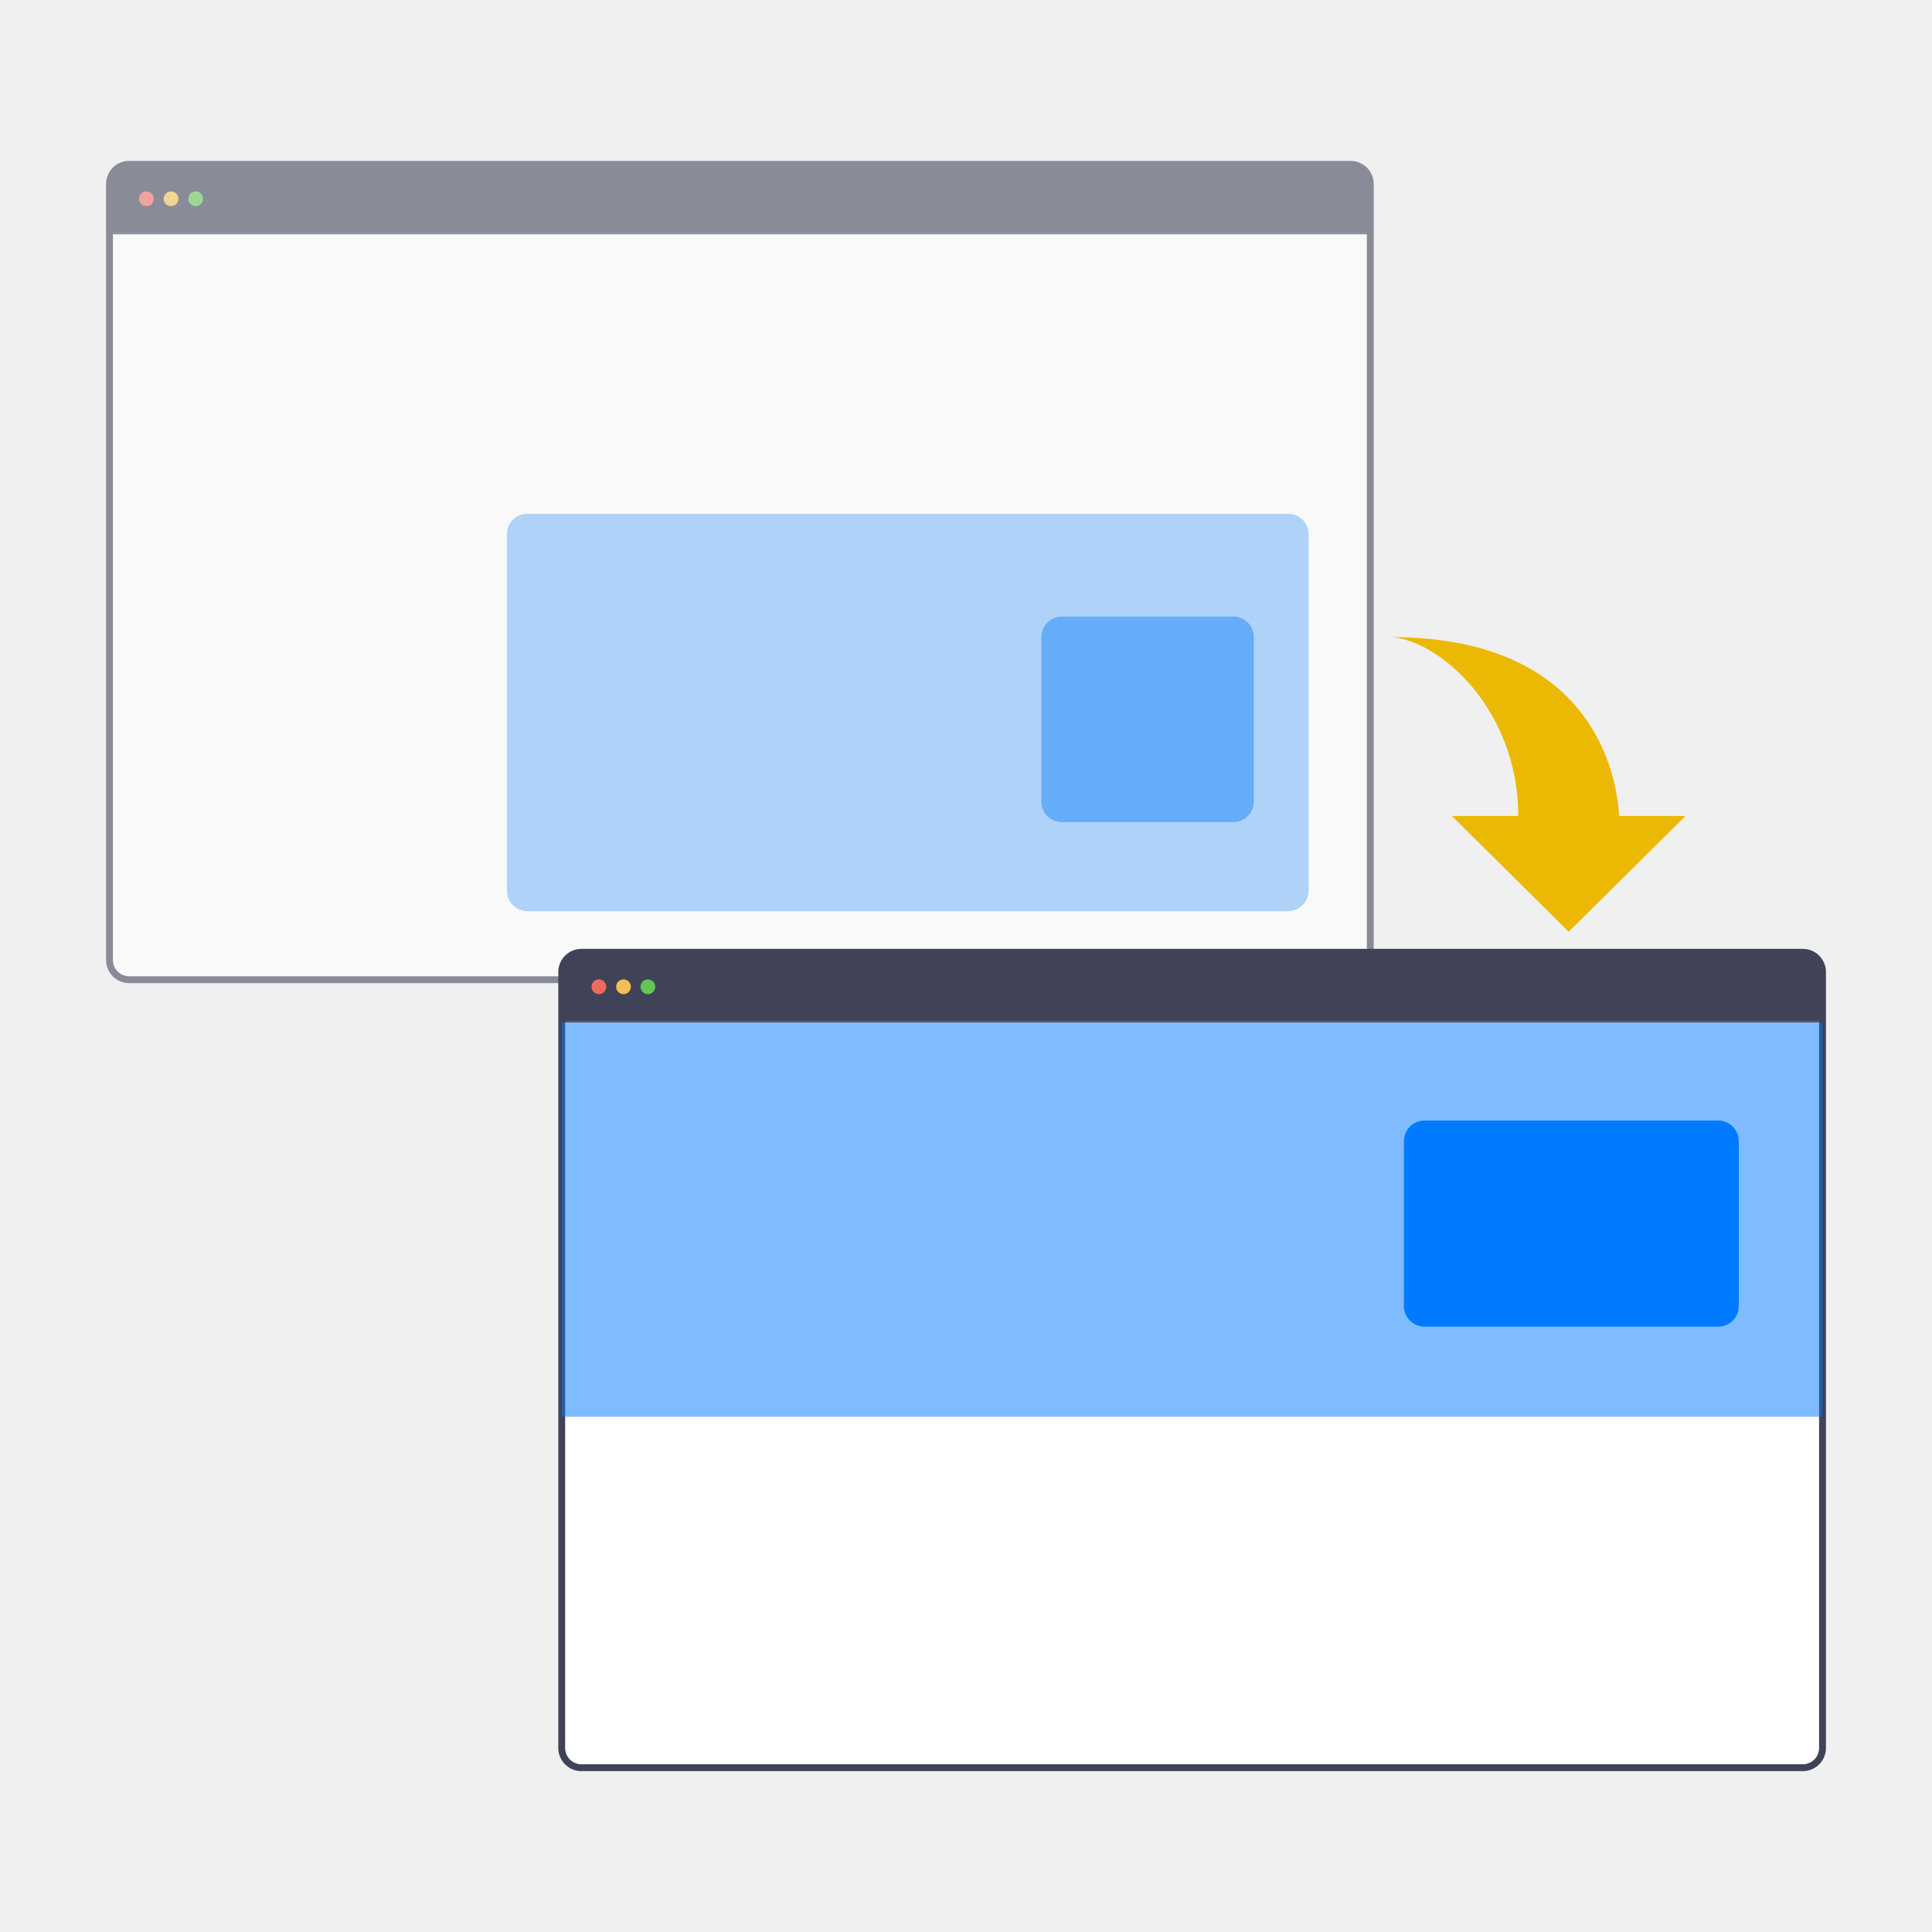
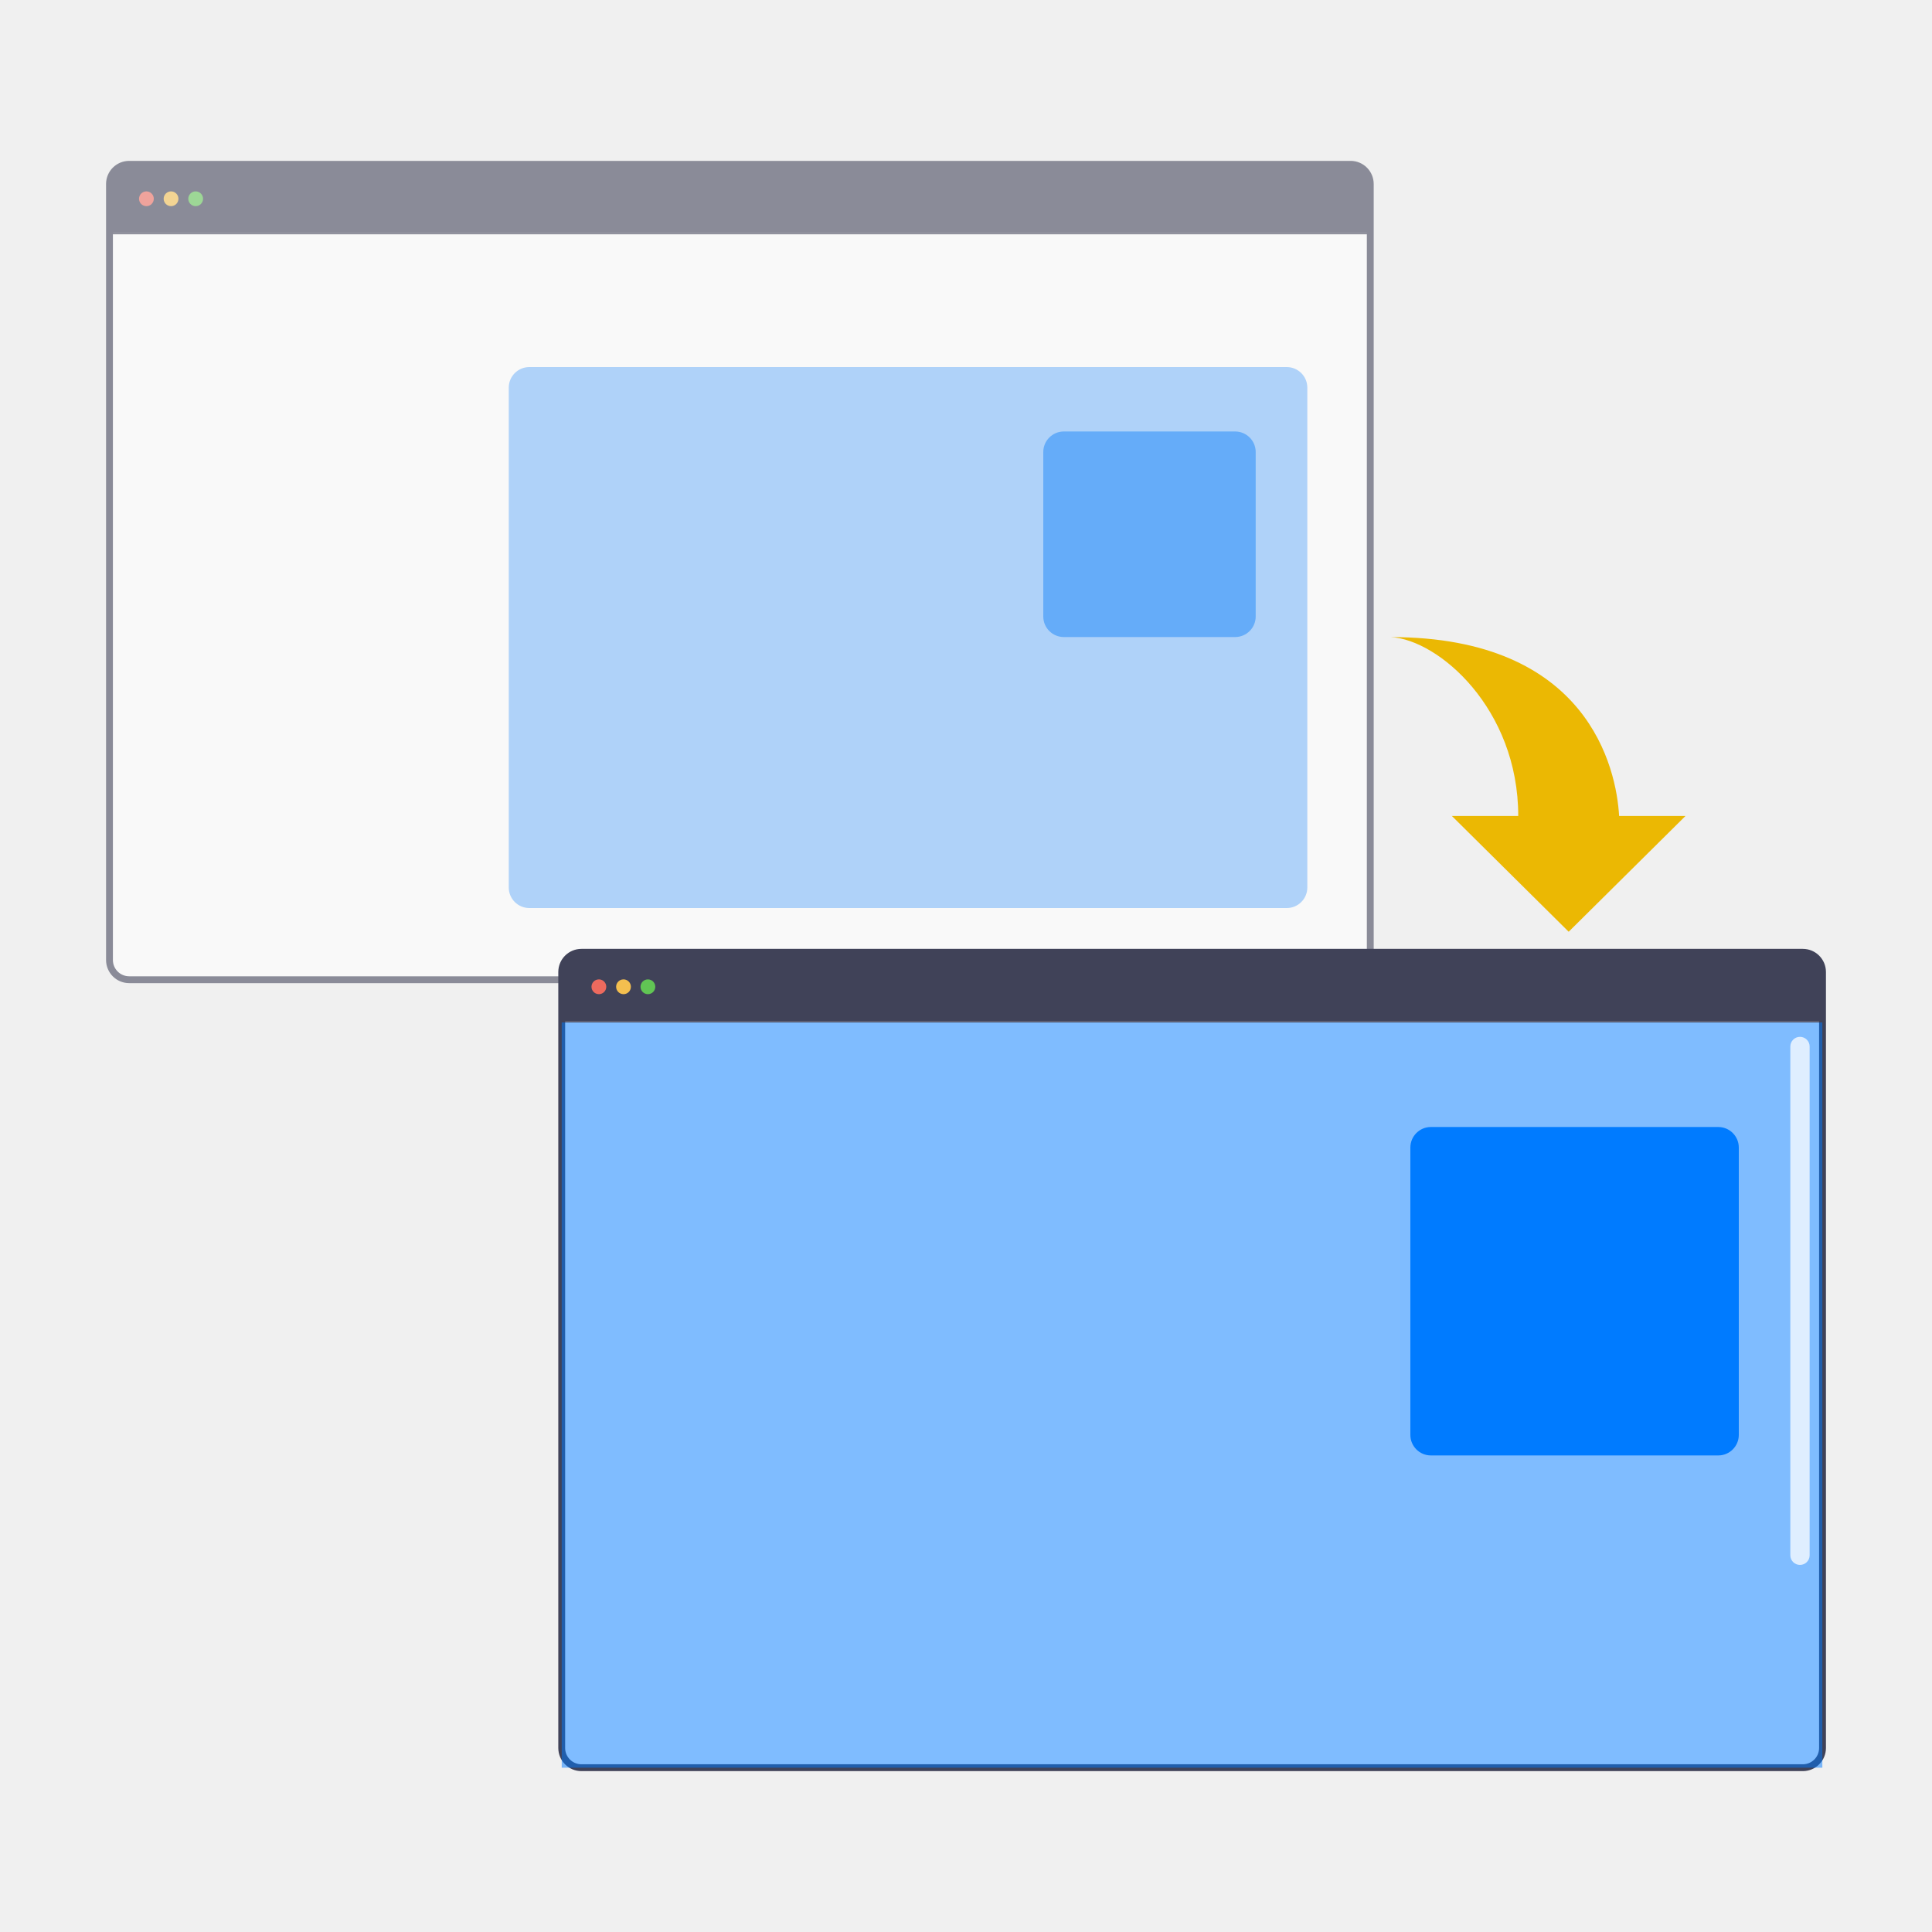
<svg xmlns="http://www.w3.org/2000/svg" width="300" height="300" fill="none">
  <g opacity=".58">
-     <g clip-path="url(#clip0_2117_4594)">
+     <g clip-path="url(#clip0_2117_4593)">
      <path fill="#404258" d="M17 25.512h195.776v10.707H17z" />
      <path fill-rule="evenodd" clip-rule="evenodd" d="M22.735 32.012a1.147 1.147 0 100-2.294 1.147 1.147 0 000 2.294z" fill="#ED6A5E" />
      <path fill-rule="evenodd" clip-rule="evenodd" d="M26.56 32.012a1.147 1.147 0 100-2.294 1.147 1.147 0 000 2.294z" fill="#F4BF4F" />
      <path fill-rule="evenodd" clip-rule="evenodd" d="M30.383 32.012a1.147 1.147 0 100-2.294 1.147 1.147 0 000 2.294z" fill="#61C554" />
-       <path d="M68.334 30.445c0-.43 0-.747.02-.997s.06-.424.136-.572c.138-.27.357-.49.627-.627.148-.075.323-.115.572-.136.25-.02.567-.02.997-.02h86.875c.43 0 .747 0 .997.02.249.02.424.06.572.136.27.138.489.357.626.627.076.148.116.323.136.572.021.25.021.567.021.997v.84c0 .43 0 .747-.021.998-.02.249-.06.424-.136.572a1.43 1.43 0 01-.626.626c-.148.075-.323.116-.572.136-.25.02-.567.02-.997.02H70.685c-.43 0-.746 0-.996-.02s-.424-.06-.572-.136a1.434 1.434 0 01-.627-.627c-.075-.147-.115-.322-.136-.571-.02-.25-.02-.567-.02-.997v-.841z" fill="#404258" />
-       <path d="M68.334 30.445c0-.43 0-.747.02-.997s.06-.424.136-.572c.138-.27.357-.49.627-.627.148-.075.323-.115.572-.136.25-.02.567-.02.997-.02h86.875c.43 0 .747 0 .997.02.249.02.424.06.572.136.27.138.489.357.626.627.076.148.116.323.136.572.021.25.021.567.021.997v.84c0 .43 0 .747-.021.998-.02.249-.06.424-.136.572a1.43 1.43 0 01-.626.626c-.148.075-.323.116-.572.136-.25.02-.567.02-.997.02H70.685c-.43 0-.746 0-.996-.02s-.424-.06-.572-.136a1.434 1.434 0 01-.627-.627c-.075-.147-.115-.322-.136-.571-.02-.25-.02-.567-.02-.997v-.841z" stroke="#404258" stroke-width=".191" />
+       <path d="M70.686 28.093h86.875c.43 0 .747 0 .997.02.249.02.424.06.572.136.27.138.489.357.626.627.076.148.116.323.136.572.021.25.021.567.021.997v.84c0 .43 0 .747-.021.998-.02.249-.06.424-.136.572-.137.27-.356.489-.626.626-.148.075-.323.116-.572.136-.25.02-.567.02-.997.02H70.685c-.43 0-.746 0-.996-.02s-.424-.06-.572-.136a1.433 1.433 0 01-.627-.627c-.075-.147-.115-.322-.136-.571-.02-.25-.02-.567-.02-.997v-.841c0-.43 0-.747.02-.997s.06-.424.136-.572c.138-.27.357-.49.627-.627.148-.075.323-.115.572-.136.25-.02.567-.02.997-.02z" fill="#404258" />
+       <path d="M70.686 28.093h86.875c.43 0 .747 0 .997.02.249.02.424.06.572.136.27.138.489.357.626.627.076.148.116.323.136.572.021.25.021.567.021.997v.84c0 .43 0 .747-.021.998-.02.249-.06.424-.136.572-.137.27-.356.489-.626.626-.148.075-.323.116-.572.136-.25.02-.567.02-.997.02H70.685c-.43 0-.746 0-.996-.02s-.424-.06-.572-.136a1.433 1.433 0 01-.627-.627c-.075-.147-.115-.322-.136-.571-.02-.25-.02-.567-.02-.997v-.841c0-.43 0-.747.02-.997s.06-.424.136-.572c.138-.27.357-.49.627-.627.148-.075.323-.115.572-.136.25-.02.567-.02.997-.02z" stroke="#404258" stroke-width=".191" />
      <path fill="#404258" d="M17 36.218h195.776v.191H17z" />
      <path fill="#fff" d="M17 36.41h195.776v115.718H17z" />
    </g>
    <rect x="17" y="25.512" width="195.776" height="126.616" rx="3.059" stroke="#404258" stroke-width="1.064" />
-     <rect x="78.712" y="79.776" width="124.488" height="61.712" rx="3.192" fill="#007BFF" fill-opacity=".5" />
-     <rect x="161.704" y="95.736" width="32.984" height="31.92" rx="3.192" fill="#007BFF" />
+     <rect x="79" y="57" width="124" height="84" rx="3.192" fill="#007BFF" fill-opacity=".5" />
+     <rect x="162" y="67" width="32.984" height="31.92" rx="3.192" fill="#007BFF" />
  </g>
-   <g clip-path="url(#clip1_2117_4594)">
+   <g clip-path="url(#clip1_2117_4593)">
    <path fill="#404258" d="M87.224 147.872H283v10.707H87.224z" />
    <path fill-rule="evenodd" clip-rule="evenodd" d="M92.96 154.372a1.147 1.147 0 100-2.293 1.147 1.147 0 000 2.293z" fill="#ED6A5E" />
-     <path fill-rule="evenodd" clip-rule="evenodd" d="M96.783 154.372a1.147 1.147 0 10.001-2.293 1.147 1.147 0 000 2.293z" fill="#F4BF4F" />
-     <path fill-rule="evenodd" clip-rule="evenodd" d="M100.607 154.372a1.146 1.146 0 10.001-2.293 1.146 1.146 0 00-.001 2.293z" fill="#61C554" />
-     <path d="M138.558 152.805c0-.43 0-.747.021-.997.02-.249.06-.424.135-.572.138-.27.357-.489.627-.627.148-.075.323-.115.572-.135.25-.021.567-.021.997-.021h86.875c.43 0 .747 0 .997.021.249.02.424.06.572.135.27.138.489.357.627.627.075.148.115.323.135.572.021.25.021.567.021.997v.841c0 .43 0 .746-.021.997-.02.249-.06.424-.135.572a1.437 1.437 0 01-.627.626c-.148.076-.323.116-.572.136-.25.02-.567.021-.997.021H140.91c-.43 0-.747-.001-.997-.021-.249-.02-.424-.06-.572-.136a1.437 1.437 0 01-.627-.626c-.075-.148-.115-.323-.135-.572-.021-.251-.021-.567-.021-.997v-.841z" fill="#404258" />
-     <path d="M138.558 152.805c0-.43 0-.747.021-.997.02-.249.06-.424.135-.572.138-.27.357-.489.627-.627.148-.075.323-.115.572-.135.25-.021.567-.021.997-.021h86.875c.43 0 .747 0 .997.021.249.02.424.06.572.135.27.138.489.357.627.627.075.148.115.323.135.572.021.25.021.567.021.997v.841c0 .43 0 .746-.021.997-.02.249-.06.424-.135.572a1.437 1.437 0 01-.627.626c-.148.076-.323.116-.572.136-.25.02-.567.021-.997.021H140.91c-.43 0-.747-.001-.997-.021-.249-.02-.424-.06-.572-.136a1.437 1.437 0 01-.627-.626c-.075-.148-.115-.323-.135-.572-.021-.251-.021-.567-.021-.997v-.841z" stroke="#404258" stroke-width=".191" />
+     <path fill-rule="evenodd" clip-rule="evenodd" d="M96.783 154.373a1.148 1.148 0 100-2.295 1.148 1.148 0 000 2.295z" fill="#F4BF4F" />
+     <path fill-rule="evenodd" clip-rule="evenodd" d="M100.607 154.373a1.147 1.147 0 100-2.294 1.147 1.147 0 000 2.294z" fill="#61C554" />
+     <path d="M140.91 150.453h86.875c.43 0 .747 0 .997.021.249.02.424.06.572.135.27.138.489.357.627.627.075.148.115.323.135.572.021.25.021.567.021.997v.841c0 .43 0 .746-.021.997-.02.249-.06.424-.135.572a1.437 1.437 0 01-.627.626c-.148.076-.323.116-.572.136-.25.02-.567.021-.997.021H140.91c-.43 0-.747-.001-.997-.021-.249-.02-.424-.06-.572-.136a1.437 1.437 0 01-.627-.626c-.075-.148-.115-.323-.135-.572-.021-.251-.021-.567-.021-.997v-.841c0-.43 0-.747.021-.997.02-.249.06-.424.135-.572.138-.27.357-.489.627-.627.148-.075.323-.115.572-.135.25-.021.567-.021.997-.021z" fill="#404258" />
+     <path d="M140.91 150.453h86.875c.43 0 .747 0 .997.021.249.02.424.06.572.135.27.138.489.357.627.627.075.148.115.323.135.572.021.25.021.567.021.997v.841c0 .43 0 .746-.021.997-.02.249-.06.424-.135.572a1.437 1.437 0 01-.627.626c-.148.076-.323.116-.572.136-.25.02-.567.021-.997.021H140.91c-.43 0-.747-.001-.997-.021-.249-.02-.424-.06-.572-.136a1.437 1.437 0 01-.627-.626c-.075-.148-.115-.323-.135-.572-.021-.251-.021-.567-.021-.997v-.841c0-.43 0-.747.021-.997.02-.249.06-.424.135-.572.138-.27.357-.489.627-.627.148-.075.323-.115.572-.135.25-.021.567-.021.997-.021z" stroke="#404258" stroke-width=".191" />
    <path fill="#404258" d="M87.224 158.579H283v.191H87.224z" />
    <path fill="#fff" d="M87.224 158.77H283v115.718H87.224z" />
  </g>
  <rect x="87.224" y="147.872" width="195.776" height="126.616" rx="3.059" stroke="#404258" stroke-width="1.064" />
  <mask id="a" style="mask-type:alpha" maskUnits="userSpaceOnUse" x="87" y="158" width="196" height="117">
    <path fill="#fff" d="M87.224 158.77H283v115.718H87.224z" />
  </mask>
  <g mask="url(#a)">
-     <path fill="#007BFF" fill-opacity=".5" d="M87 158h196v62H87z" />
+     <path fill="#007BFF" fill-opacity=".5" d="M87 158h196v134H87z" />
  </g>
-   <rect x="218" y="174" width="52" height="32" rx="3.192" fill="#007BFF" />
+   <rect x="219" y="175" width="51" height="51" rx="3.192" fill="#007BFF" />
+   <rect x="278" y="161" width="3" height="82" rx="1.5" fill="#fff" fill-opacity=".75" />
  <path d="M235.752 126.706c0-16.667-12.365-27.37-19.784-27.778 30.666 0 35.035 20.425 35.447 27.778h10.305l-18.136 17.974-18.136-17.974h10.304z" fill="#EBB803" />
  <defs>
-     <clipPath id="clip0_2117_4594">
+     <clipPath id="clip0_2117_4593">
      <rect x="17" y="25.512" width="195.776" height="126.616" rx="3.059" fill="#fff" />
    </clipPath>
-     <clipPath id="clip1_2117_4594">
+     <clipPath id="clip1_2117_4593">
      <rect x="87.224" y="147.872" width="195.776" height="126.616" rx="3.059" fill="#fff" />
    </clipPath>
  </defs>
</svg>
